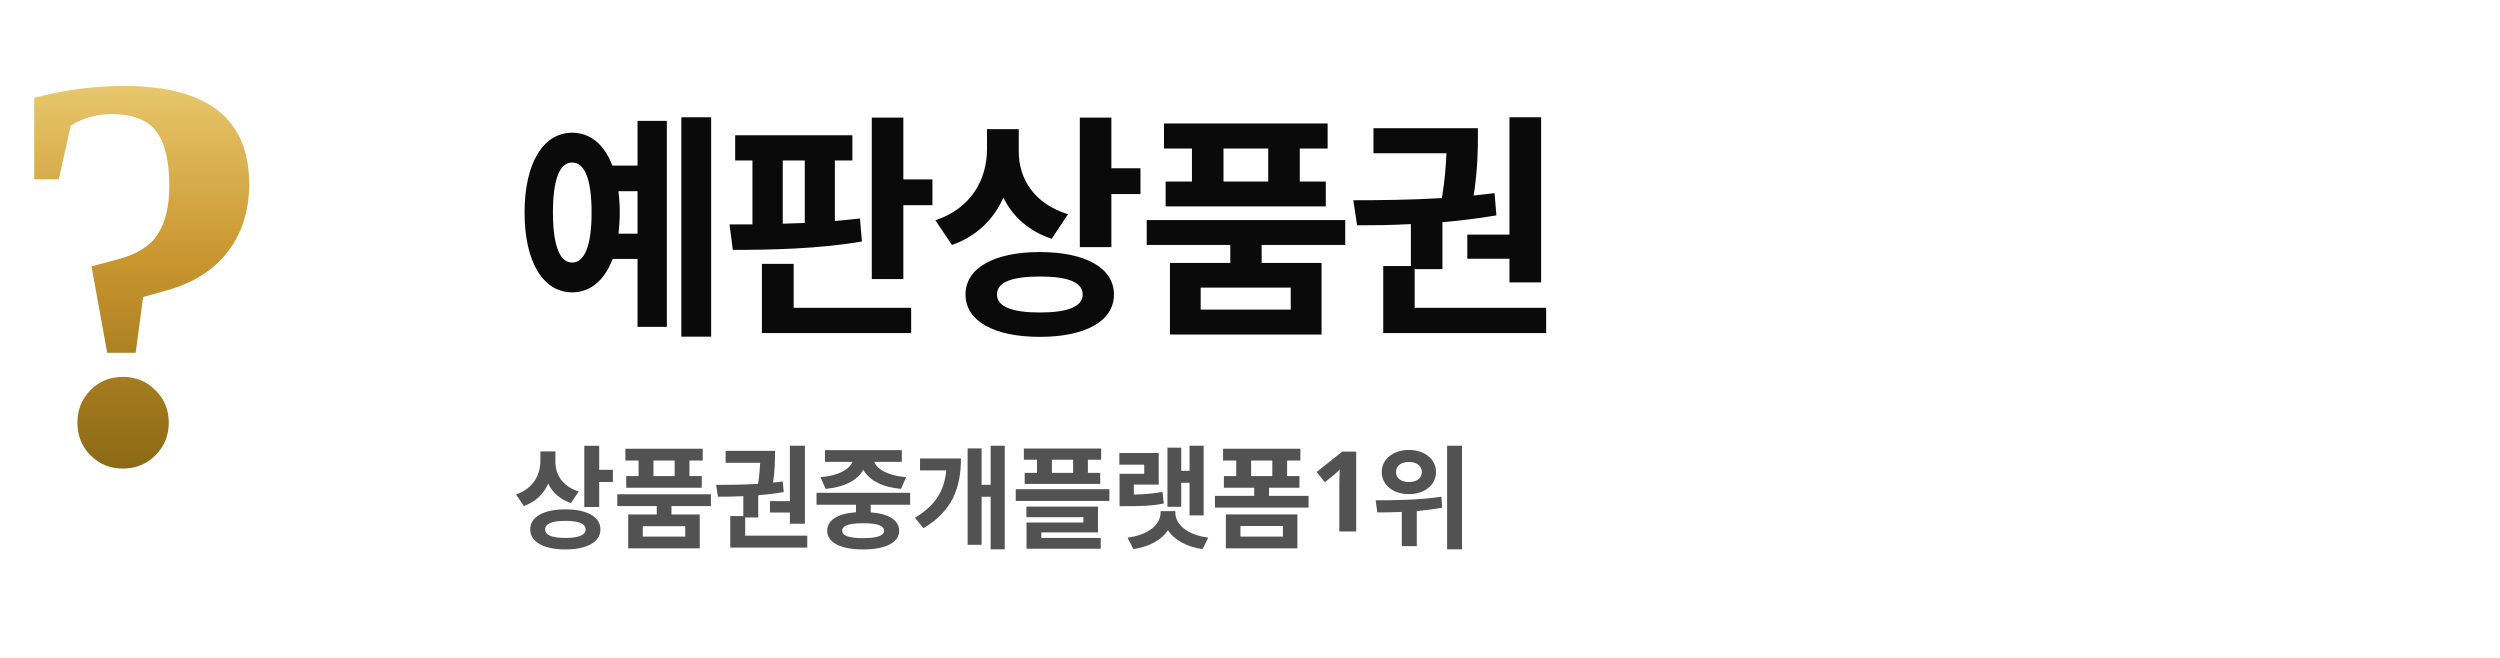
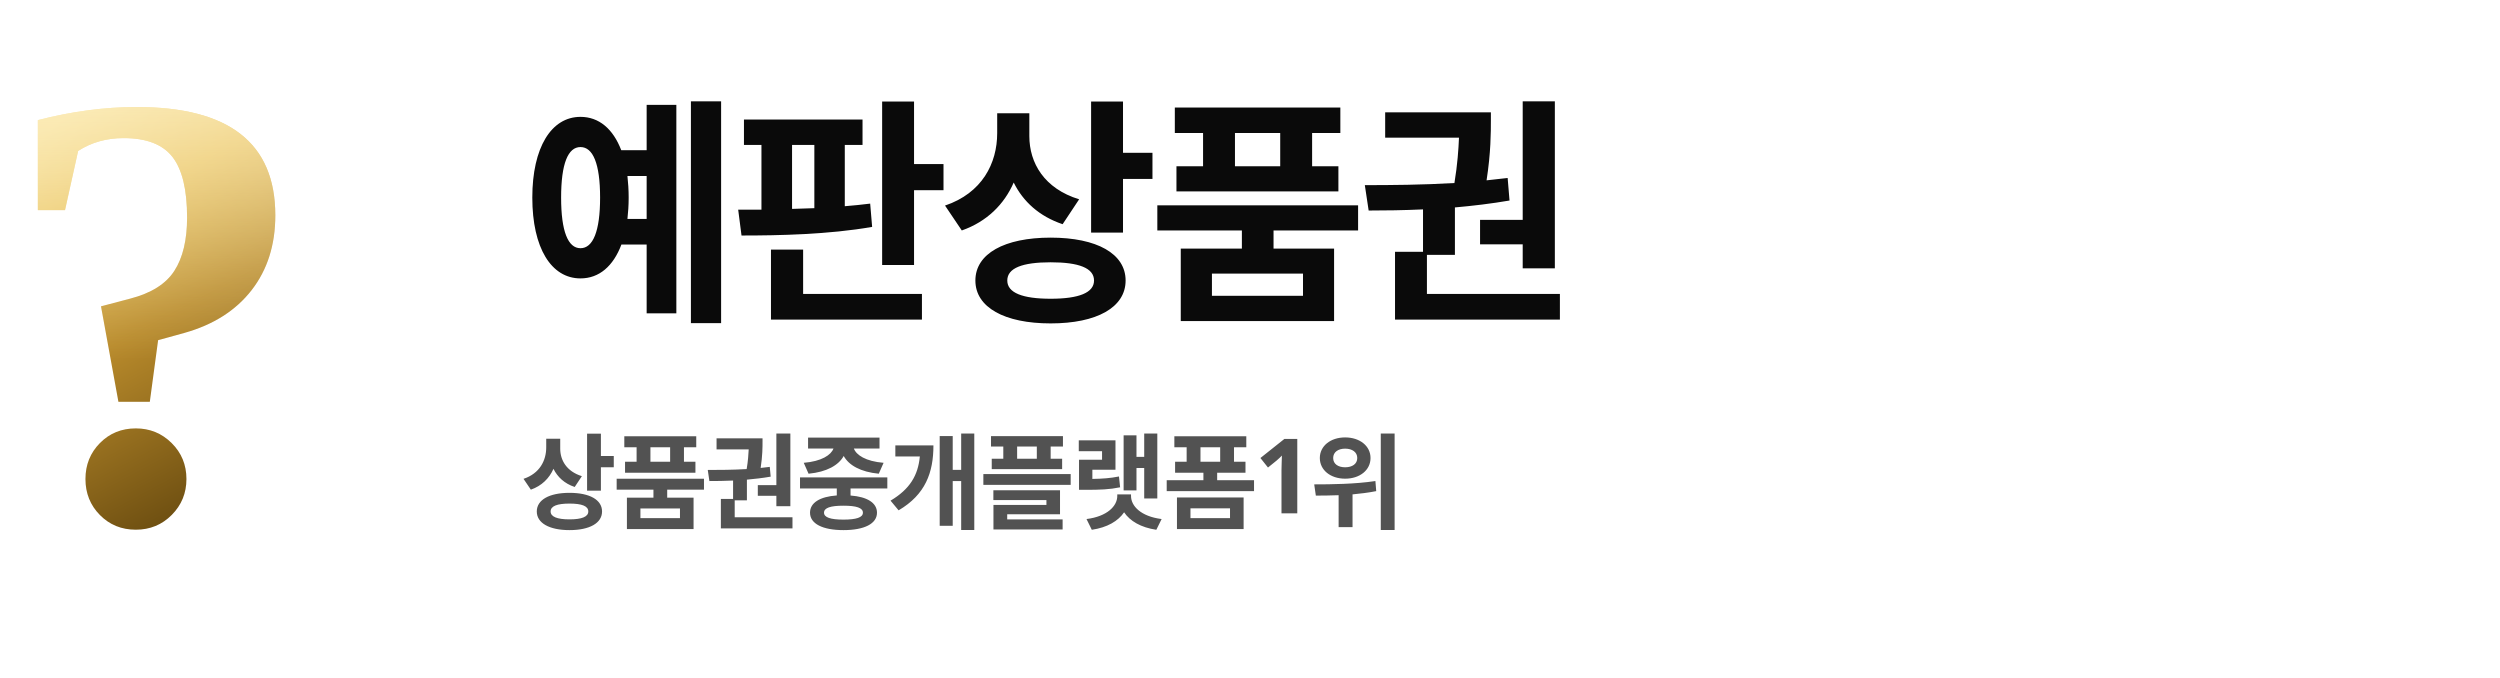
- <svg xmlns="http://www.w3.org/2000/svg" viewBox="0 0 380 100" preserveAspectRatio="xMidYMid meet">
+ <svg xmlns="http://www.w3.org/2000/svg" viewBox="0 0 480 130" preserveAspectRatio="xMidYMid meet">
  <defs>
-     <linearGradient id="gold" x1="0" y1="0" x2="0" y2="1">
-       <stop offset="0%" stop-color="#E8C76C" />
-       <stop offset="45%" stop-color="#C9962F" />
-       <stop offset="100%" stop-color="#8B6914" />
+     <linearGradient id="gold" x1="0.2" y1="0" x2="0.5" y2="1">
+       <stop offset="0%" stop-color="#F5DC8E" />
+       <stop offset="25%" stop-color="#E5BC52" />
+       <stop offset="55%" stop-color="#B88A2B" />
+       <stop offset="100%" stop-color="#6E4F11" />
+     </linearGradient>
+     <linearGradient id="goldHighlight" x1="0" y1="0" x2="0" y2="1">
+       <stop offset="0%" stop-color="#FFF4D0" stop-opacity="0.6" />
+       <stop offset="60%" stop-color="#FFF4D0" stop-opacity="0" />
    </linearGradient>
  </defs>
-   <text x="0" y="70" font-family="Georgia, 'Times New Roman', serif" font-weight="900" font-size="86" fill="url(#gold)" letter-spacing="-2">?</text>
-   <text x="78" y="48" font-family="'Pretendard', 'Apple SD Gothic Neo', sans-serif" font-weight="900" font-size="36" fill="#0a0a0a" letter-spacing="-1.5">예판상품권</text>
-   <text x="78" y="82" font-family="'Pretendard', 'Apple SD Gothic Neo', sans-serif" font-weight="600" font-size="17" fill="#525252" letter-spacing="-0.5">상품권중개플랫폼1위</text>
+   <g>
+     <text x="0" y="100" font-family="Georgia, 'Times New Roman', serif" font-weight="900" font-size="120" fill="url(#gold)" letter-spacing="-3">?</text>
+     <text x="0" y="100" font-family="Georgia, 'Times New Roman', serif" font-weight="900" font-size="120" fill="url(#goldHighlight)" letter-spacing="-3">?</text>
+   </g>
+   <text x="100" y="58" font-family="'Pretendard', 'Apple SD Gothic Neo', sans-serif" font-weight="900" font-size="46" fill="#0a0a0a" letter-spacing="-2.2">예판상품권</text>
+   <text x="100" y="100" font-family="'Pretendard', 'Apple SD Gothic Neo', sans-serif" font-weight="700" font-size="20" fill="#525252" letter-spacing="-0.8">상품권중개플랫폼1위</text>
</svg>
